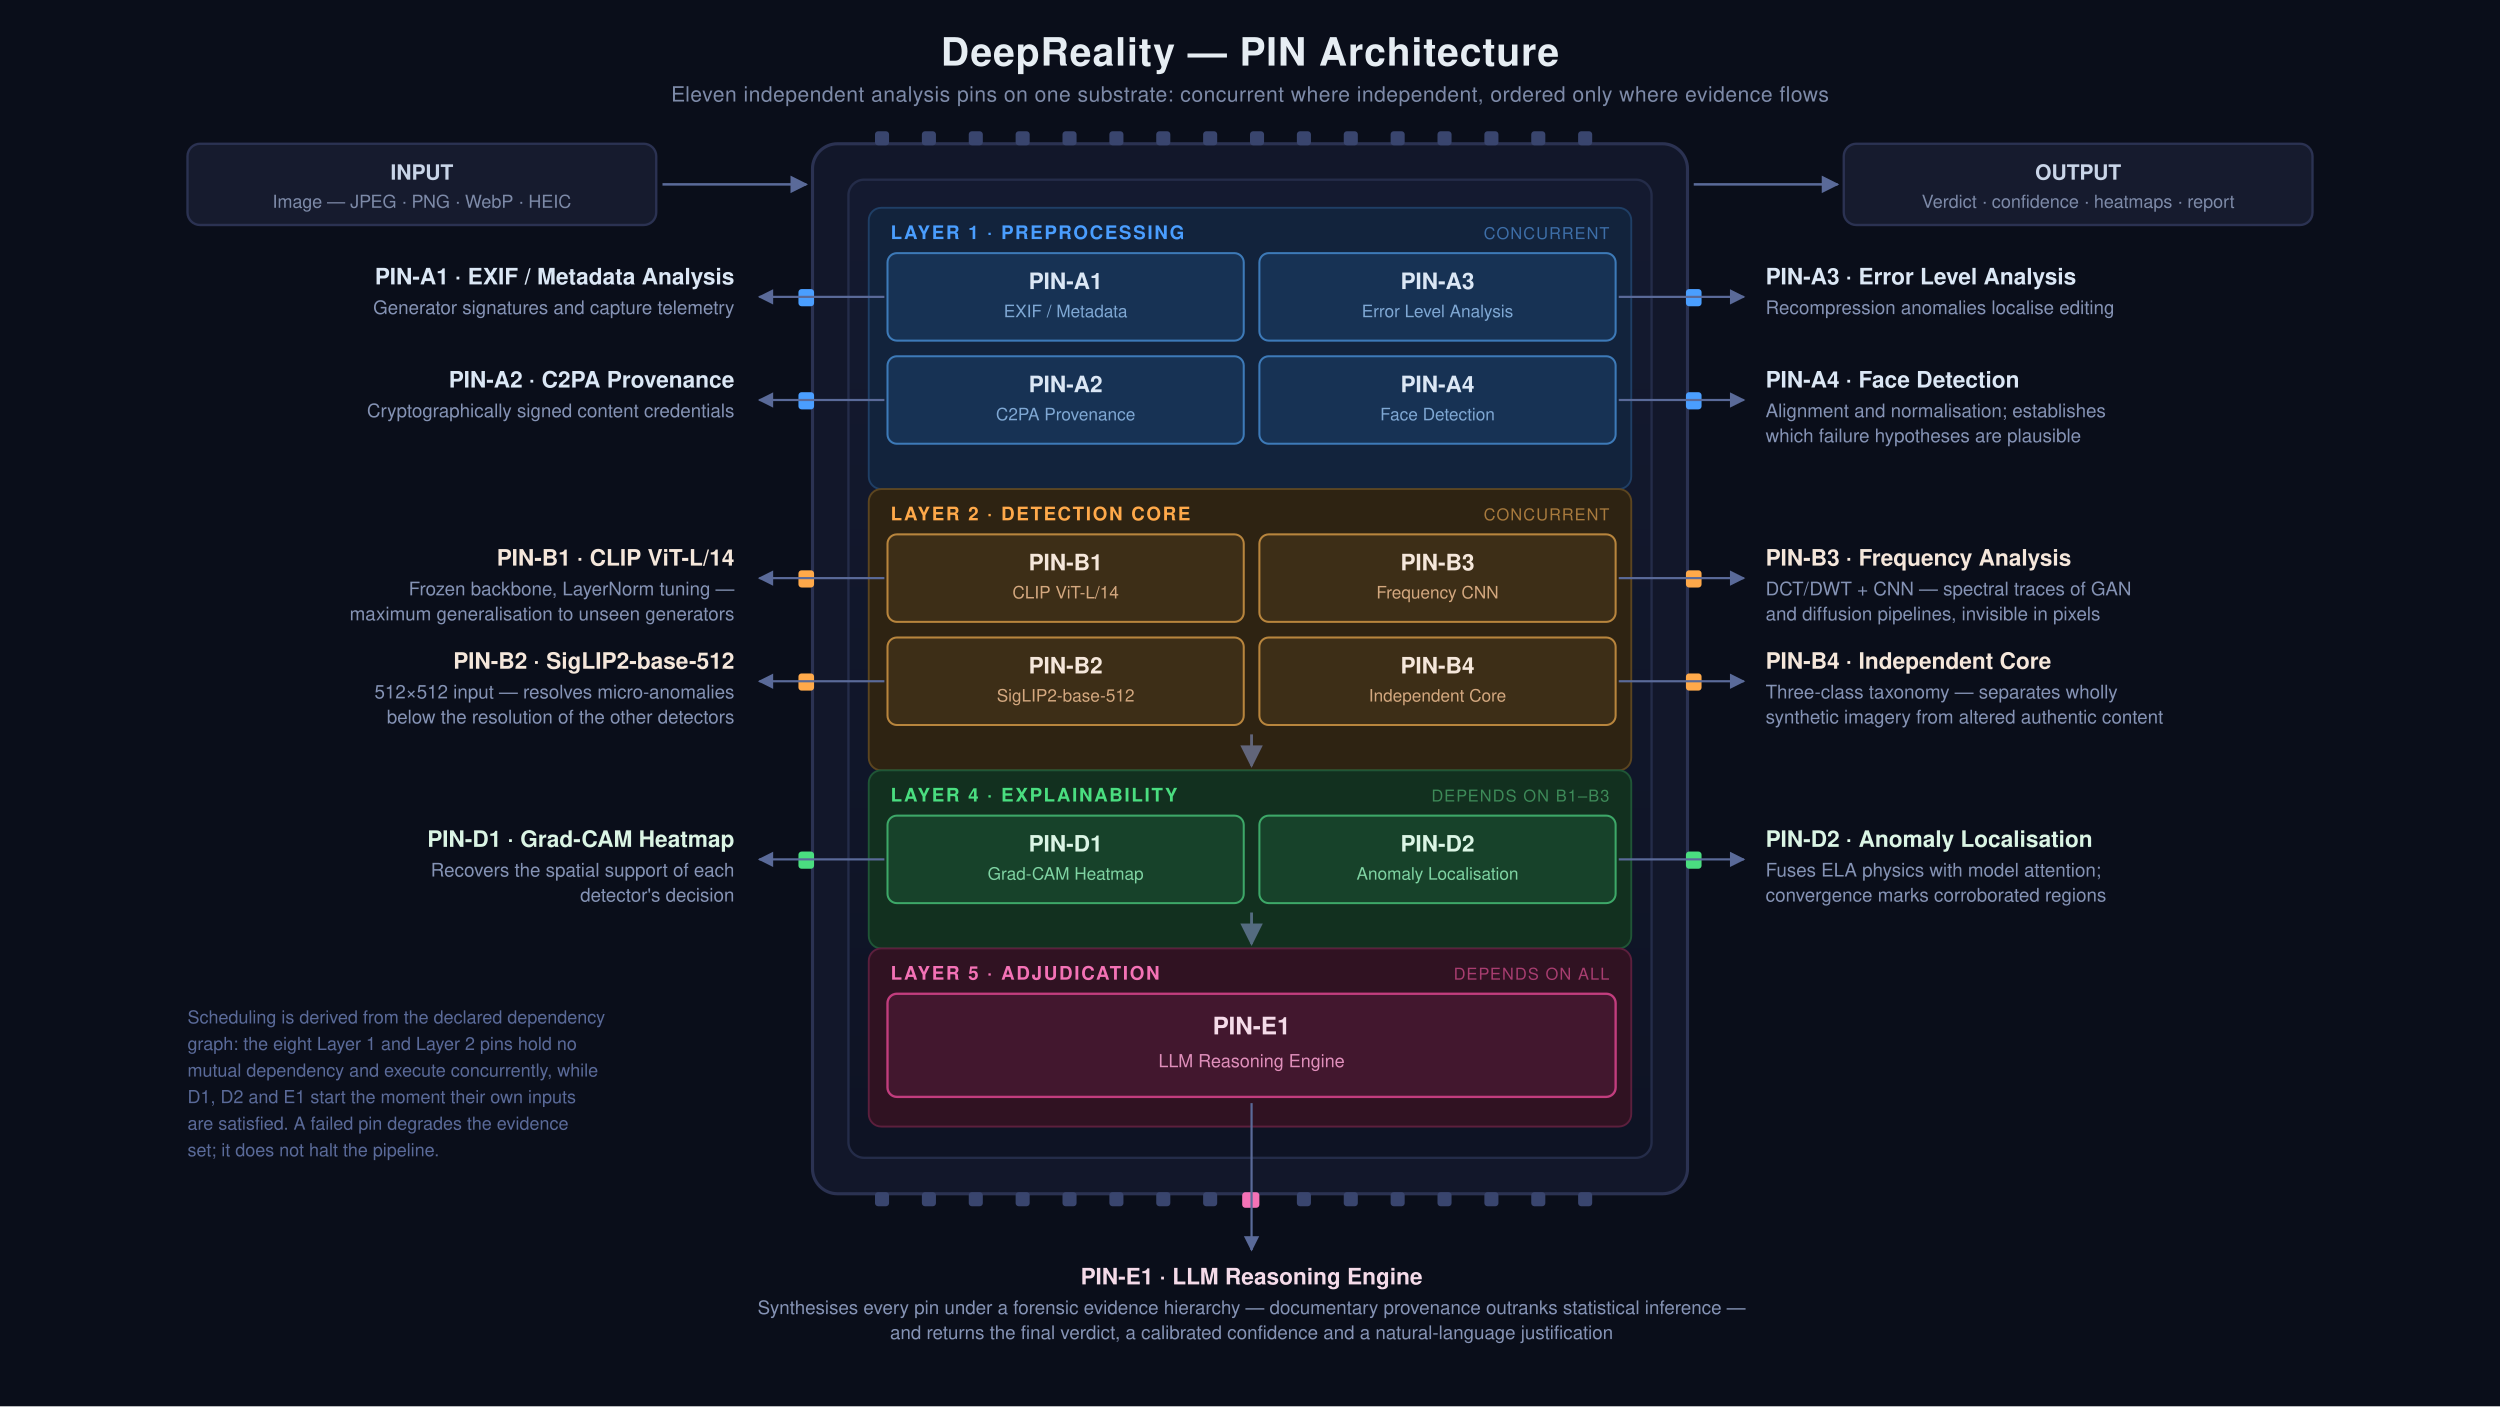
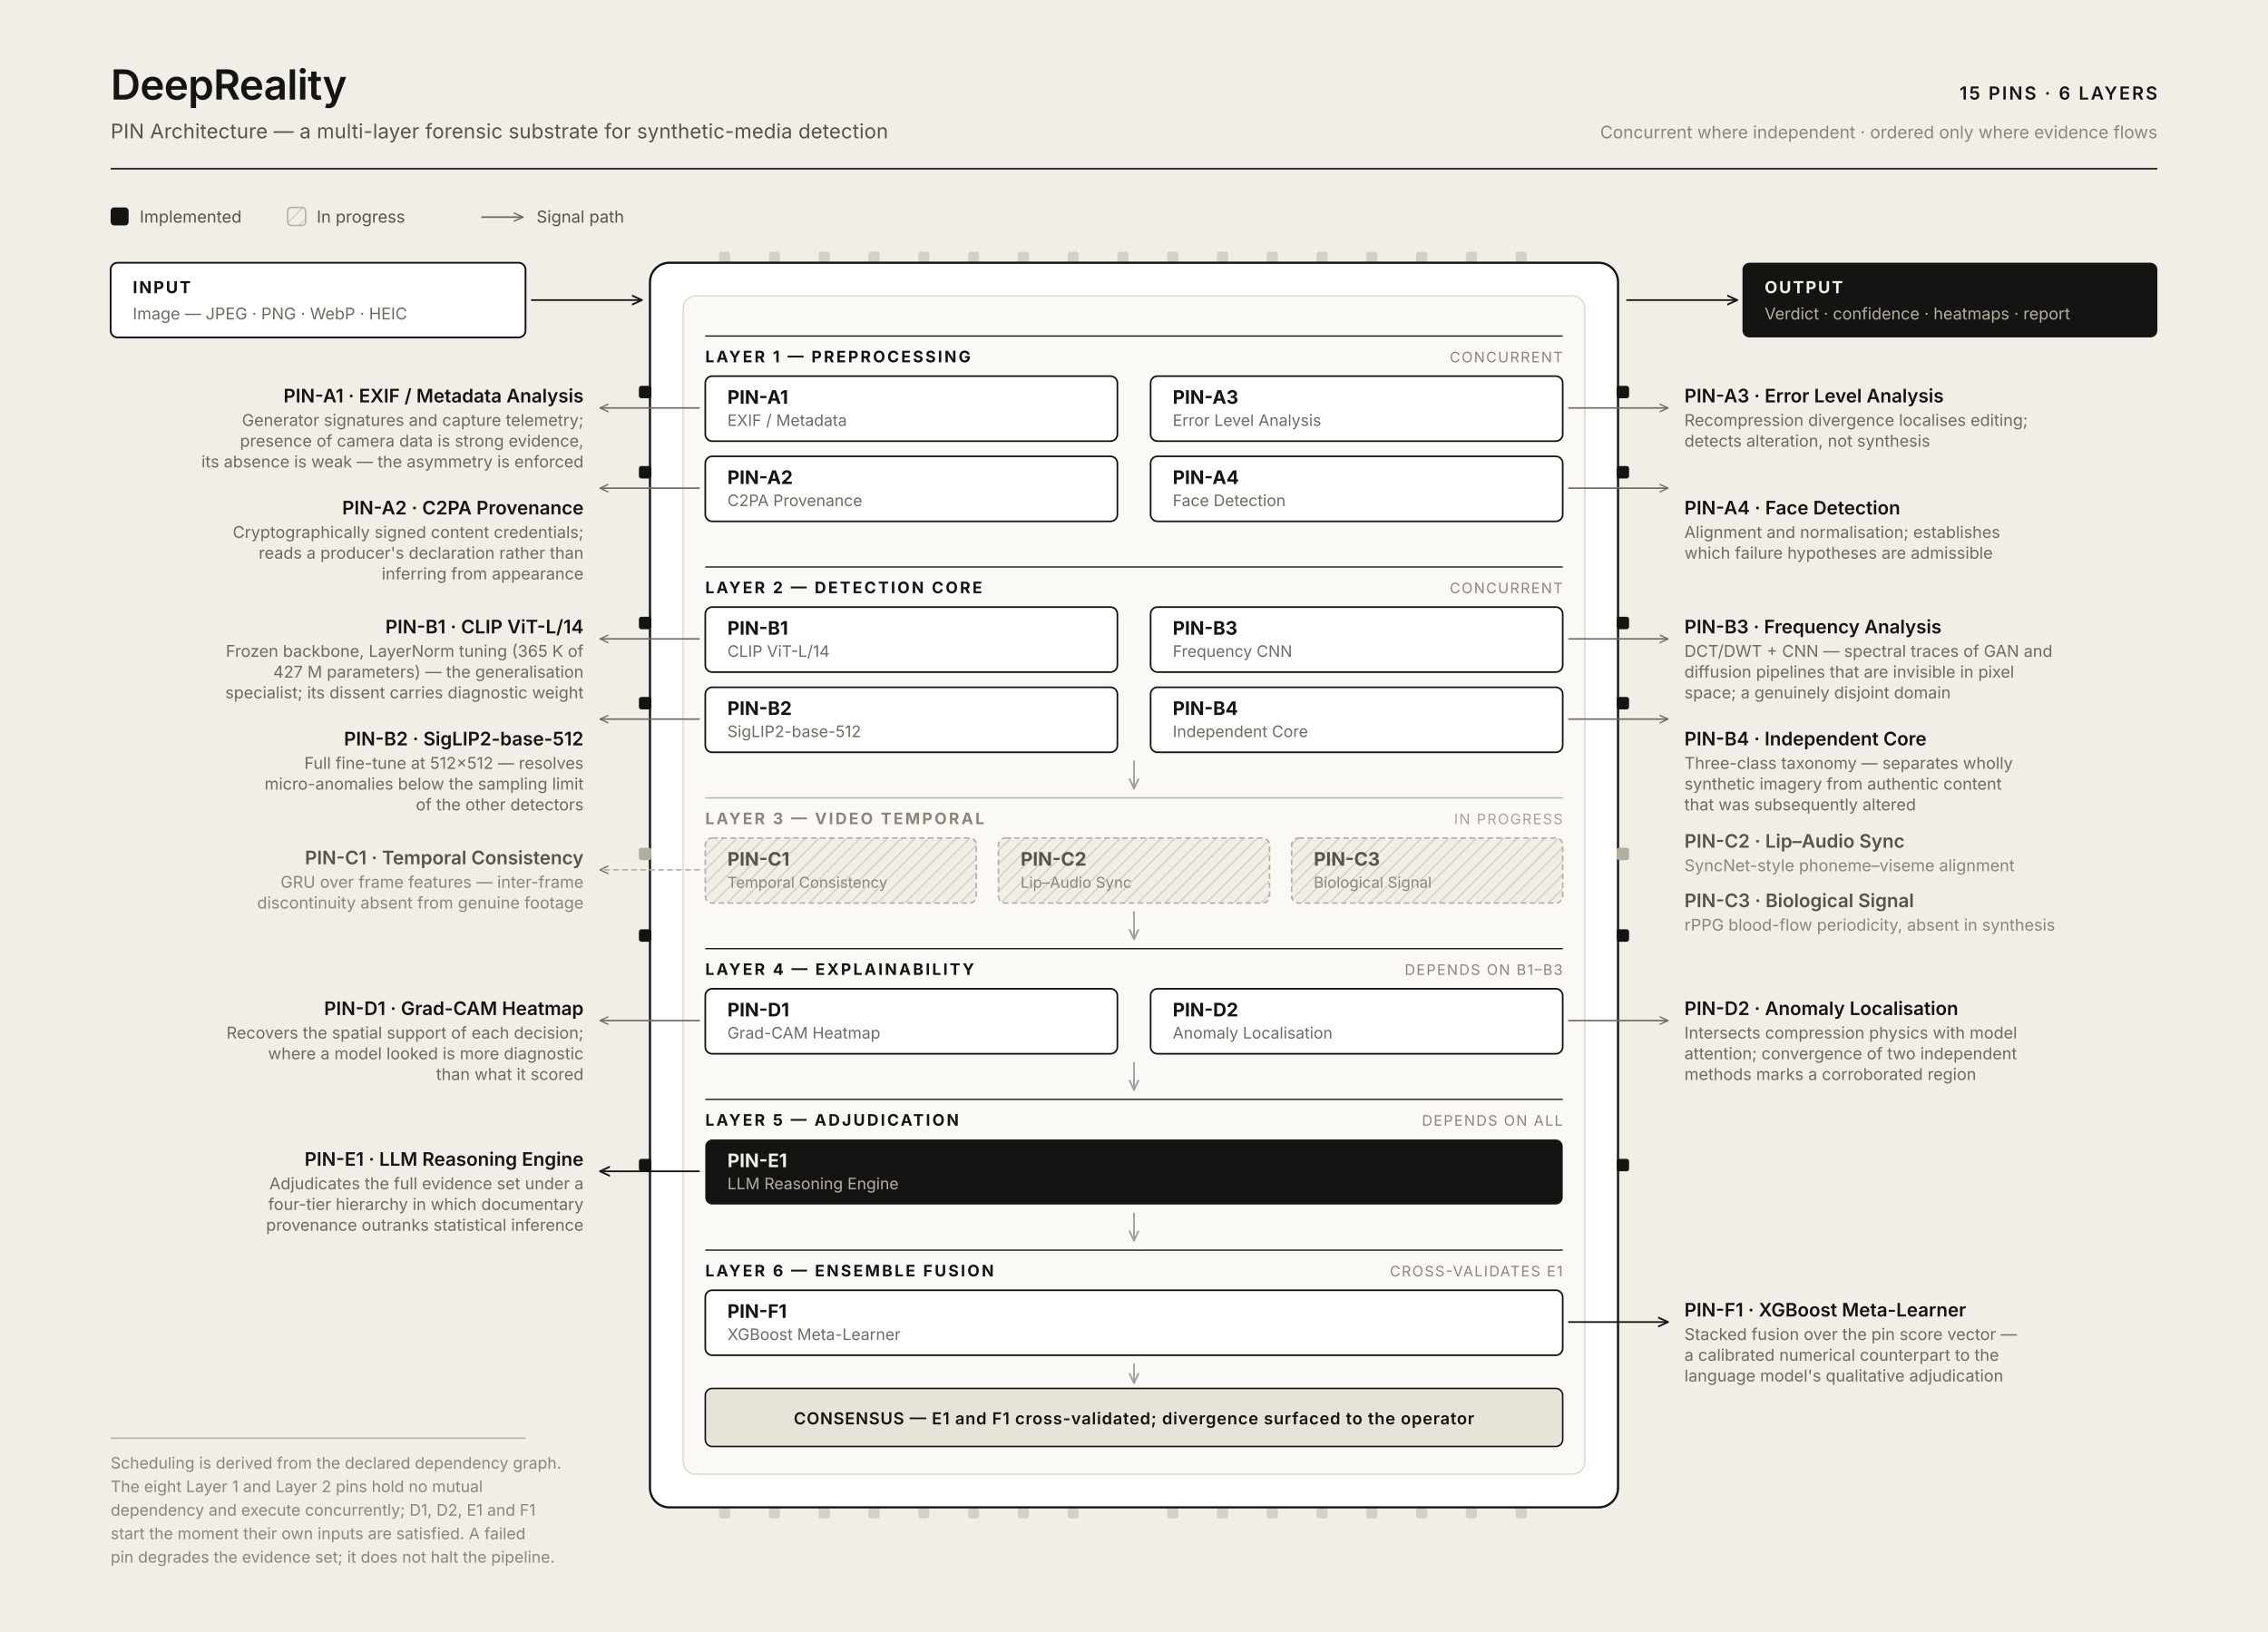
- <svg xmlns="http://www.w3.org/2000/svg" viewBox="0 0 1600 900" font-family="Helvetica Neue, Helvetica, Arial, sans-serif">
+ <svg xmlns="http://www.w3.org/2000/svg" viewBox="0 0 1640 1180" font-family="Inter, -apple-system, BlinkMacSystemFont, Segoe UI, Helvetica Neue, Arial, sans-serif">
  <defs>
-     <marker id="ar" viewBox="0 0 10 10" refX="9" refY="5" markerWidth="7" markerHeight="7" orient="auto">
-       <path d="M0,0 L10,5 L0,10 z" fill="#5a6a99" />
+     <marker id="a" viewBox="0 0 8 8" refX="7.2" refY="4" markerWidth="6" markerHeight="6" orient="auto">
+       <path d="M0,0.6 L7.4,4 L0,7.4" fill="none" stroke="#6E6B63" stroke-width="1.1" stroke-linecap="round" stroke-linejoin="round" />
    </marker>
-     <marker id="arFlow" viewBox="0 0 10 10" refX="9" refY="5" markerWidth="8" markerHeight="8" orient="auto">
-       <path d="M0,0 L10,5 L0,10 z" fill="#8b9bd0" />
+     <marker id="aDark" viewBox="0 0 8 8" refX="7.2" refY="4" markerWidth="6.5" markerHeight="6.5" orient="auto">
+       <path d="M0,0.6 L7.4,4 L0,7.4" fill="none" stroke="#141413" stroke-width="1.3" stroke-linecap="round" stroke-linejoin="round" />
    </marker>
-     <linearGradient id="die" x1="0" y1="0" x2="0" y2="1">
-       <stop offset="0%" stop-color="#141a30" />
-       <stop offset="100%" stop-color="#0e1324" />
-     </linearGradient>
+     <pattern id="hatch" width="7" height="7" patternUnits="userSpaceOnUse" patternTransform="rotate(45)">
+       <rect width="7" height="7" fill="#F0EEE6" />
+       <line x1="0" y1="0" x2="0" y2="7" stroke="#CFCBBE" stroke-width="1.6" />
+     </pattern>
  </defs>
-   <rect width="1600" height="900" fill="#0a0e1a" />
-   <text x="800" y="42" text-anchor="middle" fill="#e6edf3" font-size="25" font-weight="600" letter-spacing="0.6">DeepReality — PIN Architecture</text>
-   <text x="800" y="65" text-anchor="middle" fill="#7d8aa8" font-size="13.5" letter-spacing="0.3">Eleven independent analysis pins on one substrate: concurrent where independent, ordered only where evidence flows</text>
-   <rect x="520" y="92" width="560" height="672" rx="16" fill="#12172a" stroke="#2b3252" stroke-width="2" />
-   <rect x="543" y="115" width="514" height="626" rx="10" fill="url(#die)" stroke="#242c49" stroke-width="1.5" />
-   <g fill="#39456e">
-     <rect x="560" y="84" width="9" height="9" rx="2" />
-     <rect x="590" y="84" width="9" height="9" rx="2" />
-     <rect x="620" y="84" width="9" height="9" rx="2" />
-     <rect x="650" y="84" width="9" height="9" rx="2" />
-     <rect x="680" y="84" width="9" height="9" rx="2" />
-     <rect x="710" y="84" width="9" height="9" rx="2" />
-     <rect x="740" y="84" width="9" height="9" rx="2" />
-     <rect x="770" y="84" width="9" height="9" rx="2" />
-     <rect x="800" y="84" width="9" height="9" rx="2" />
-     <rect x="830" y="84" width="9" height="9" rx="2" />
-     <rect x="860" y="84" width="9" height="9" rx="2" />
-     <rect x="890" y="84" width="9" height="9" rx="2" />
-     <rect x="920" y="84" width="9" height="9" rx="2" />
-     <rect x="950" y="84" width="9" height="9" rx="2" />
-     <rect x="980" y="84" width="9" height="9" rx="2" />
-     <rect x="1010" y="84" width="9" height="9" rx="2" />
-     <rect x="560" y="763" width="9" height="9" rx="2" />
-     <rect x="590" y="763" width="9" height="9" rx="2" />
-     <rect x="620" y="763" width="9" height="9" rx="2" />
-     <rect x="650" y="763" width="9" height="9" rx="2" />
-     <rect x="680" y="763" width="9" height="9" rx="2" />
-     <rect x="710" y="763" width="9" height="9" rx="2" />
-     <rect x="740" y="763" width="9" height="9" rx="2" />
-     <rect x="770" y="763" width="9" height="9" rx="2" />
-     <rect x="830" y="763" width="9" height="9" rx="2" />
-     <rect x="860" y="763" width="9" height="9" rx="2" />
-     <rect x="890" y="763" width="9" height="9" rx="2" />
-     <rect x="920" y="763" width="9" height="9" rx="2" />
-     <rect x="950" y="763" width="9" height="9" rx="2" />
-     <rect x="980" y="763" width="9" height="9" rx="2" />
-     <rect x="1010" y="763" width="9" height="9" rx="2" />
-   </g>
-   <g fill="#4a9eff">
-     <rect x="511" y="185" width="10" height="11" rx="2" />
-     <rect x="511" y="251" width="10" height="11" rx="2" />
-     <rect x="1079" y="185" width="10" height="11" rx="2" />
-     <rect x="1079" y="251" width="10" height="11" rx="2" />
-   </g>
-   <g fill="#ffa94a">
-     <rect x="511" y="365" width="10" height="11" rx="2" />
-     <rect x="511" y="431" width="10" height="11" rx="2" />
-     <rect x="1079" y="365" width="10" height="11" rx="2" />
-     <rect x="1079" y="431" width="10" height="11" rx="2" />
-   </g>
-   <g fill="#4ade80">
-     <rect x="511" y="545" width="10" height="11" rx="2" />
-     <rect x="1079" y="545" width="10" height="11" rx="2" />
-   </g>
-   <rect x="795" y="763" width="11" height="10" rx="2" fill="#f472b6" />
-   <rect x="556" y="133" width="488" height="180" rx="8" fill="#12233c" stroke="#1f3f66" stroke-width="1.2" />
-   <text x="570" y="153" fill="#4a9eff" font-size="12" font-weight="700" letter-spacing="1.1">LAYER 1 · PREPROCESSING</text>
-   <text x="1030" y="153" text-anchor="end" fill="#3d6ea8" font-size="10.5" letter-spacing="0.7">CONCURRENT</text>
-   <rect x="568" y="162" width="228" height="56" rx="6" fill="#173254" stroke="#3d7ab8" stroke-width="1.3" />
-   <text x="682" y="185" text-anchor="middle" fill="#dbe7f5" font-size="14.5" font-weight="700">PIN-A1</text>
-   <text x="682" y="203" text-anchor="middle" fill="#7fa8d4" font-size="11">EXIF / Metadata</text>
-   <rect x="806" y="162" width="228" height="56" rx="6" fill="#173254" stroke="#3d7ab8" stroke-width="1.3" />
-   <text x="920" y="185" text-anchor="middle" fill="#dbe7f5" font-size="14.5" font-weight="700">PIN-A3</text>
-   <text x="920" y="203" text-anchor="middle" fill="#7fa8d4" font-size="11">Error Level Analysis</text>
-   <rect x="568" y="228" width="228" height="56" rx="6" fill="#173254" stroke="#3d7ab8" stroke-width="1.3" />
-   <text x="682" y="251" text-anchor="middle" fill="#dbe7f5" font-size="14.5" font-weight="700">PIN-A2</text>
-   <text x="682" y="269" text-anchor="middle" fill="#7fa8d4" font-size="11">C2PA Provenance</text>
-   <rect x="806" y="228" width="228" height="56" rx="6" fill="#173254" stroke="#3d7ab8" stroke-width="1.3" />
-   <text x="920" y="251" text-anchor="middle" fill="#dbe7f5" font-size="14.5" font-weight="700">PIN-A4</text>
-   <text x="920" y="269" text-anchor="middle" fill="#7fa8d4" font-size="11">Face Detection</text>
-   <rect x="556" y="313" width="488" height="180" rx="8" fill="#2e2312" stroke="#5c451f" stroke-width="1.2" />
-   <text x="570" y="333" fill="#ffa94a" font-size="12" font-weight="700" letter-spacing="1.1">LAYER 2 · DETECTION CORE</text>
-   <text x="1030" y="333" text-anchor="end" fill="#a87a3d" font-size="10.5" letter-spacing="0.7">CONCURRENT</text>
-   <rect x="568" y="342" width="228" height="56" rx="6" fill="#3d2e17" stroke="#b8853d" stroke-width="1.3" />
-   <text x="682" y="365" text-anchor="middle" fill="#f5e7db" font-size="14.5" font-weight="700">PIN-B1</text>
-   <text x="682" y="383" text-anchor="middle" fill="#d4a87f" font-size="11">CLIP ViT-L/14</text>
-   <rect x="806" y="342" width="228" height="56" rx="6" fill="#3d2e17" stroke="#b8853d" stroke-width="1.3" />
-   <text x="920" y="365" text-anchor="middle" fill="#f5e7db" font-size="14.5" font-weight="700">PIN-B3</text>
-   <text x="920" y="383" text-anchor="middle" fill="#d4a87f" font-size="11">Frequency CNN</text>
-   <rect x="568" y="408" width="228" height="56" rx="6" fill="#3d2e17" stroke="#b8853d" stroke-width="1.3" />
-   <text x="682" y="431" text-anchor="middle" fill="#f5e7db" font-size="14.5" font-weight="700">PIN-B2</text>
-   <text x="682" y="449" text-anchor="middle" fill="#d4a87f" font-size="11">SigLIP2-base-512</text>
-   <rect x="806" y="408" width="228" height="56" rx="6" fill="#3d2e17" stroke="#b8853d" stroke-width="1.3" />
-   <text x="920" y="431" text-anchor="middle" fill="#f5e7db" font-size="14.5" font-weight="700">PIN-B4</text>
-   <text x="920" y="449" text-anchor="middle" fill="#d4a87f" font-size="11">Independent Core</text>
-   <rect x="556" y="493" width="488" height="114" rx="8" fill="#12301f" stroke="#1f5636" stroke-width="1.2" />
-   <text x="570" y="513" fill="#4ade80" font-size="12" font-weight="700" letter-spacing="1.1">LAYER 4 · EXPLAINABILITY</text>
-   <text x="1030" y="513" text-anchor="end" fill="#3d8a58" font-size="10.5" letter-spacing="0.7">DEPENDS ON B1–B3</text>
-   <rect x="568" y="522" width="228" height="56" rx="6" fill="#17422a" stroke="#3da868" stroke-width="1.3" />
-   <text x="682" y="545" text-anchor="middle" fill="#dbf5e5" font-size="14.5" font-weight="700">PIN-D1</text>
-   <text x="682" y="563" text-anchor="middle" fill="#7fd4a3" font-size="11">Grad-CAM Heatmap</text>
-   <rect x="806" y="522" width="228" height="56" rx="6" fill="#17422a" stroke="#3da868" stroke-width="1.3" />
-   <text x="920" y="545" text-anchor="middle" fill="#dbf5e5" font-size="14.5" font-weight="700">PIN-D2</text>
-   <text x="920" y="563" text-anchor="middle" fill="#7fd4a3" font-size="11">Anomaly Localisation</text>
-   <rect x="556" y="607" width="488" height="114" rx="8" fill="#301222" stroke="#5c1f3d" stroke-width="1.2" />
-   <text x="570" y="627" fill="#f472b6" font-size="12" font-weight="700" letter-spacing="1.1">LAYER 5 · ADJUDICATION</text>
-   <text x="1030" y="627" text-anchor="end" fill="#a83d70" font-size="10.5" letter-spacing="0.7">DEPENDS ON ALL</text>
-   <rect x="568" y="636" width="466" height="66" rx="6" fill="#42172e" stroke="#c23d7e" stroke-width="1.5" />
-   <text x="801" y="662" text-anchor="middle" fill="#f5dbe9" font-size="15.5" font-weight="700">PIN-E1</text>
-   <text x="801" y="683" text-anchor="middle" fill="#e08fbb" font-size="11.5">LLM Reasoning Engine</text>
-   <path d="M 801 470 L 801 490" stroke="#8b9bd0" stroke-width="1.8" fill="none" marker-end="url(#arFlow)" opacity="0.55" />
-   <path d="M 801 584 L 801 604" stroke="#8b9bd0" stroke-width="1.8" fill="none" marker-end="url(#arFlow)" opacity="0.55" />
-   <g stroke="#5a6a99" stroke-width="1.4" fill="none" marker-end="url(#ar)">
-     <path d="M 566 190 L 486 190" />
-     <path d="M 566 256 L 486 256" />
-     <path d="M 566 370 L 486 370" />
-     <path d="M 566 436 L 486 436" />
-     <path d="M 566 550 L 486 550" />
-     <path d="M 1036 190 L 1116 190" />
-     <path d="M 1036 256 L 1116 256" />
-     <path d="M 1036 370 L 1116 370" />
-     <path d="M 1036 436 L 1116 436" />
-     <path d="M 1036 550 L 1116 550" />
-     <path d="M 801 706 L 801 800" />
+   <rect width="1640" height="1180" fill="#F0EEE6" />
+   <text x="80" y="72" fill="#141413" font-size="30" font-weight="600" letter-spacing="-0.4">DeepReality</text>
+   <text x="80" y="100" fill="#57544C" font-size="14.5" letter-spacing="0.1">PIN Architecture — a multi-layer forensic substrate for synthetic-media detection</text>
+   <line x1="80" y1="122" x2="1560" y2="122" stroke="#141413" stroke-width="1.1" />
+   <text x="1560" y="72" text-anchor="end" fill="#141413" font-size="13" font-weight="600" letter-spacing="1.4">15 PINS · 6 LAYERS</text>
+   <text x="1560" y="100" text-anchor="end" fill="#8A867C" font-size="12.5">Concurrent where independent · ordered only where evidence flows</text>
+   <g transform="translate(80,150)">
+     <rect x="0" y="0" width="13" height="13" rx="2.5" fill="#141413" />
+     <text x="21" y="11" fill="#57544C" font-size="12">Implemented</text>
+     <rect x="128" y="0" width="13" height="13" rx="2.5" fill="url(#hatch)" stroke="#B3AEA0" stroke-width="1" />
+     <text x="149" y="11" fill="#57544C" font-size="12">In progress</text>
+     <line x1="268" y1="7" x2="298" y2="7" stroke="#6E6B63" stroke-width="1.2" marker-end="url(#a)" />
+     <text x="308" y="11" fill="#57544C" font-size="12">Signal path</text>
+   </g>
+   <rect x="470" y="190" width="700" height="900" rx="14" fill="#FFFFFF" stroke="#141413" stroke-width="1.6" />
+   <rect x="494" y="214" width="652" height="852" rx="9" fill="#FAF9F5" stroke="#DDD9CC" stroke-width="1" />
+   <g fill="#141413" opacity="0.14">
+     <rect x="520" y="182" width="8" height="8" rx="1.8" />
+     <rect x="556" y="182" width="8" height="8" rx="1.8" />
+     <rect x="592" y="182" width="8" height="8" rx="1.8" />
+     <rect x="628" y="182" width="8" height="8" rx="1.8" />
+     <rect x="664" y="182" width="8" height="8" rx="1.8" />
+     <rect x="700" y="182" width="8" height="8" rx="1.8" />
+     <rect x="736" y="182" width="8" height="8" rx="1.8" />
+     <rect x="772" y="182" width="8" height="8" rx="1.8" />
+     <rect x="808" y="182" width="8" height="8" rx="1.8" />
+     <rect x="844" y="182" width="8" height="8" rx="1.8" />
+     <rect x="880" y="182" width="8" height="8" rx="1.8" />
+     <rect x="916" y="182" width="8" height="8" rx="1.8" />
+     <rect x="952" y="182" width="8" height="8" rx="1.8" />
+     <rect x="988" y="182" width="8" height="8" rx="1.8" />
+     <rect x="1024" y="182" width="8" height="8" rx="1.8" />
+     <rect x="1060" y="182" width="8" height="8" rx="1.8" />
+     <rect x="1096" y="182" width="8" height="8" rx="1.8" />
+     <rect x="520" y="1090" width="8" height="8" rx="1.8" />
+     <rect x="556" y="1090" width="8" height="8" rx="1.8" />
+     <rect x="592" y="1090" width="8" height="8" rx="1.8" />
+     <rect x="628" y="1090" width="8" height="8" rx="1.8" />
+     <rect x="664" y="1090" width="8" height="8" rx="1.8" />
+     <rect x="700" y="1090" width="8" height="8" rx="1.8" />
+     <rect x="736" y="1090" width="8" height="8" rx="1.8" />
+     <rect x="772" y="1090" width="8" height="8" rx="1.8" />
+     <rect x="844" y="1090" width="8" height="8" rx="1.8" />
+     <rect x="880" y="1090" width="8" height="8" rx="1.8" />
+     <rect x="916" y="1090" width="8" height="8" rx="1.8" />
+     <rect x="952" y="1090" width="8" height="8" rx="1.8" />
+     <rect x="988" y="1090" width="8" height="8" rx="1.8" />
+     <rect x="1024" y="1090" width="8" height="8" rx="1.8" />
+     <rect x="1060" y="1090" width="8" height="8" rx="1.8" />
+     <rect x="1096" y="1090" width="8" height="8" rx="1.8" />
+   </g>
+   <g fill="#141413">
+     <rect x="462" y="279" width="9" height="9" rx="1.8" />
+     <rect x="1169" y="279" width="9" height="9" rx="1.8" />
+     <rect x="462" y="337" width="9" height="9" rx="1.8" />
+     <rect x="1169" y="337" width="9" height="9" rx="1.8" />
+     <rect x="462" y="446" width="9" height="9" rx="1.8" />
+     <rect x="1169" y="446" width="9" height="9" rx="1.8" />
+     <rect x="462" y="504" width="9" height="9" rx="1.8" />
+     <rect x="1169" y="504" width="9" height="9" rx="1.8" />
+     <rect x="462" y="672" width="9" height="9" rx="1.8" />
+     <rect x="1169" y="672" width="9" height="9" rx="1.8" />
+     <rect x="462" y="838" width="9" height="9" rx="1.8" />
+     <rect x="1169" y="838" width="9" height="9" rx="1.8" />
+   </g>
+   <g fill="#B3AEA0">
+     <rect x="462" y="613" width="9" height="9" rx="1.8" />
+     <rect x="1169" y="613" width="9" height="9" rx="1.8" />
+   </g>
+   <line x1="510" y1="243" x2="1130" y2="243" stroke="#141413" stroke-width="0.9" />
+   <text x="510" y="262" fill="#141413" font-size="11.5" font-weight="700" letter-spacing="1.5">LAYER 1 — PREPROCESSING</text>
+   <text x="1130" y="262" text-anchor="end" fill="#8A867C" font-size="10.5" letter-spacing="0.9">CONCURRENT</text>
+   <rect x="510" y="272" width="298" height="47" rx="5" fill="#FFFFFF" stroke="#141413" stroke-width="1.2" />
+   <text x="526" y="292" fill="#141413" font-size="13.5" font-weight="700">PIN-A1</text>
+   <text x="526" y="308" fill="#6E6B63" font-size="11.5">EXIF / Metadata</text>
+   <rect x="832" y="272" width="298" height="47" rx="5" fill="#FFFFFF" stroke="#141413" stroke-width="1.2" />
+   <text x="848" y="292" fill="#141413" font-size="13.5" font-weight="700">PIN-A3</text>
+   <text x="848" y="308" fill="#6E6B63" font-size="11.5">Error Level Analysis</text>
+   <rect x="510" y="330" width="298" height="47" rx="5" fill="#FFFFFF" stroke="#141413" stroke-width="1.2" />
+   <text x="526" y="350" fill="#141413" font-size="13.5" font-weight="700">PIN-A2</text>
+   <text x="526" y="366" fill="#6E6B63" font-size="11.5">C2PA Provenance</text>
+   <rect x="832" y="330" width="298" height="47" rx="5" fill="#FFFFFF" stroke="#141413" stroke-width="1.2" />
+   <text x="848" y="350" fill="#141413" font-size="13.5" font-weight="700">PIN-A4</text>
+   <text x="848" y="366" fill="#6E6B63" font-size="11.5">Face Detection</text>
+   <line x1="510" y1="410" x2="1130" y2="410" stroke="#141413" stroke-width="0.9" />
+   <text x="510" y="429" fill="#141413" font-size="11.5" font-weight="700" letter-spacing="1.5">LAYER 2 — DETECTION CORE</text>
+   <text x="1130" y="429" text-anchor="end" fill="#8A867C" font-size="10.5" letter-spacing="0.9">CONCURRENT</text>
+   <rect x="510" y="439" width="298" height="47" rx="5" fill="#FFFFFF" stroke="#141413" stroke-width="1.2" />
+   <text x="526" y="459" fill="#141413" font-size="13.5" font-weight="700">PIN-B1</text>
+   <text x="526" y="475" fill="#6E6B63" font-size="11.5">CLIP ViT-L/14</text>
+   <rect x="832" y="439" width="298" height="47" rx="5" fill="#FFFFFF" stroke="#141413" stroke-width="1.2" />
+   <text x="848" y="459" fill="#141413" font-size="13.5" font-weight="700">PIN-B3</text>
+   <text x="848" y="475" fill="#6E6B63" font-size="11.5">Frequency CNN</text>
+   <rect x="510" y="497" width="298" height="47" rx="5" fill="#FFFFFF" stroke="#141413" stroke-width="1.2" />
+   <text x="526" y="517" fill="#141413" font-size="13.5" font-weight="700">PIN-B2</text>
+   <text x="526" y="533" fill="#6E6B63" font-size="11.5">SigLIP2-base-512</text>
+   <rect x="832" y="497" width="298" height="47" rx="5" fill="#FFFFFF" stroke="#141413" stroke-width="1.2" />
+   <text x="848" y="517" fill="#141413" font-size="13.5" font-weight="700">PIN-B4</text>
+   <text x="848" y="533" fill="#6E6B63" font-size="11.5">Independent Core</text>
+   <line x1="510" y1="577" x2="1130" y2="577" stroke="#B3AEA0" stroke-width="0.9" />
+   <text x="510" y="596" fill="#8A867C" font-size="11.5" font-weight="700" letter-spacing="1.5">LAYER 3 — VIDEO TEMPORAL</text>
+   <text x="1130" y="596" text-anchor="end" fill="#A9A498" font-size="10.5" letter-spacing="0.9">IN PROGRESS</text>
+   <rect x="510" y="606" width="196" height="47" rx="5" fill="url(#hatch)" stroke="#B3AEA0" stroke-width="1.1" stroke-dasharray="4 2.5" />
+   <text x="526" y="626" fill="#57544C" font-size="13.5" font-weight="700">PIN-C1</text>
+   <text x="526" y="642" fill="#8A867C" font-size="11">Temporal Consistency</text>
+   <rect x="722" y="606" width="196" height="47" rx="5" fill="url(#hatch)" stroke="#B3AEA0" stroke-width="1.1" stroke-dasharray="4 2.5" />
+   <text x="738" y="626" fill="#57544C" font-size="13.5" font-weight="700">PIN-C2</text>
+   <text x="738" y="642" fill="#8A867C" font-size="11">Lip–Audio Sync</text>
+   <rect x="934" y="606" width="196" height="47" rx="5" fill="url(#hatch)" stroke="#B3AEA0" stroke-width="1.1" stroke-dasharray="4 2.5" />
+   <text x="950" y="626" fill="#57544C" font-size="13.5" font-weight="700">PIN-C3</text>
+   <text x="950" y="642" fill="#8A867C" font-size="11">Biological Signal</text>
+   <line x1="510" y1="686" x2="1130" y2="686" stroke="#141413" stroke-width="0.9" />
+   <text x="510" y="705" fill="#141413" font-size="11.5" font-weight="700" letter-spacing="1.5">LAYER 4 — EXPLAINABILITY</text>
+   <text x="1130" y="705" text-anchor="end" fill="#8A867C" font-size="10.5" letter-spacing="0.9">DEPENDS ON B1–B3</text>
+   <rect x="510" y="715" width="298" height="47" rx="5" fill="#FFFFFF" stroke="#141413" stroke-width="1.2" />
+   <text x="526" y="735" fill="#141413" font-size="13.5" font-weight="700">PIN-D1</text>
+   <text x="526" y="751" fill="#6E6B63" font-size="11.5">Grad-CAM Heatmap</text>
+   <rect x="832" y="715" width="298" height="47" rx="5" fill="#FFFFFF" stroke="#141413" stroke-width="1.2" />
+   <text x="848" y="735" fill="#141413" font-size="13.5" font-weight="700">PIN-D2</text>
+   <text x="848" y="751" fill="#6E6B63" font-size="11.5">Anomaly Localisation</text>
+   <line x1="510" y1="795" x2="1130" y2="795" stroke="#141413" stroke-width="0.9" />
+   <text x="510" y="814" fill="#141413" font-size="11.5" font-weight="700" letter-spacing="1.5">LAYER 5 — ADJUDICATION</text>
+   <text x="1130" y="814" text-anchor="end" fill="#8A867C" font-size="10.5" letter-spacing="0.9">DEPENDS ON ALL</text>
+   <rect x="510" y="824" width="620" height="47" rx="5" fill="#141413" />
+   <text x="526" y="844" fill="#F0EEE6" font-size="13.5" font-weight="700">PIN-E1</text>
+   <text x="526" y="860" fill="#B3AEA0" font-size="11.5">LLM Reasoning Engine</text>
+   <line x1="510" y1="904" x2="1130" y2="904" stroke="#141413" stroke-width="0.9" />
+   <text x="510" y="923" fill="#141413" font-size="11.5" font-weight="700" letter-spacing="1.5">LAYER 6 — ENSEMBLE FUSION</text>
+   <text x="1130" y="923" text-anchor="end" fill="#8A867C" font-size="10.5" letter-spacing="0.9">CROSS-VALIDATES E1</text>
+   <rect x="510" y="933" width="620" height="47" rx="5" fill="#FFFFFF" stroke="#141413" stroke-width="1.2" />
+   <text x="526" y="953" fill="#141413" font-size="13.5" font-weight="700">PIN-F1</text>
+   <text x="526" y="969" fill="#6E6B63" font-size="11.5">XGBoost Meta-Learner</text>
+   <rect x="510" y="1004" width="620" height="42" rx="5" fill="#E6E3D8" stroke="#141413" stroke-width="1.1" />
+   <text x="820" y="1030" text-anchor="middle" fill="#141413" font-size="12" font-weight="600" letter-spacing="0.5">CONSENSUS — E1 and F1 cross-validated; divergence surfaced to the operator</text>
+   <g stroke="#141413" stroke-width="1.2" fill="none" opacity="0.4">
+     <path d="M 820 550 L 820 570" marker-end="url(#aDark)" />
+     <path d="M 820 659 L 820 679" marker-end="url(#aDark)" />
+     <path d="M 820 768 L 820 788" marker-end="url(#aDark)" />
+     <path d="M 820 877 L 820 897" marker-end="url(#aDark)" />
+     <path d="M 820 986 L 820 1000" marker-end="url(#aDark)" />
+   </g>
+   <g stroke="#6E6B63" stroke-width="1.1" fill="none" marker-end="url(#a)">
+     <path d="M 506 295 L 434 295" />
+     <path d="M 506 353 L 434 353" />
+     <path d="M 506 462 L 434 462" />
+     <path d="M 506 520 L 434 520" />
+     <path d="M 506 738 L 434 738" />
+     <path d="M 1134 295 L 1206 295" />
+     <path d="M 1134 353 L 1206 353" />
+     <path d="M 1134 462 L 1206 462" />
+     <path d="M 1134 520 L 1206 520" />
+     <path d="M 1134 738 L 1206 738" />
+   </g>
+   <g stroke="#B3AEA0" stroke-width="1.1" fill="none" marker-end="url(#a)" stroke-dasharray="4 2.5">
+     <path d="M 506 629 L 434 629" />
+   </g>
+   <g stroke="#141413" stroke-width="1.2" fill="none" marker-end="url(#aDark)">
+     <path d="M 506 847 L 434 847" />
+     <path d="M 1134 956 L 1206 956" />
  </g>
  <g text-anchor="end">
-     <text x="470" y="182" fill="#dbe7f5" font-size="14.5" font-weight="600">PIN-A1 · EXIF / Metadata Analysis</text>
-     <text x="470" y="201" fill="#8593b5" font-size="12">Generator signatures and capture telemetry</text>
-     <text x="470" y="248" fill="#dbe7f5" font-size="14.5" font-weight="600">PIN-A2 · C2PA Provenance</text>
-     <text x="470" y="267" fill="#8593b5" font-size="12">Cryptographically signed content credentials</text>
-     <text x="470" y="362" fill="#f5e7db" font-size="14.5" font-weight="600">PIN-B1 · CLIP ViT-L/14</text>
-     <text x="470" y="381" fill="#8593b5" font-size="12">Frozen backbone, LayerNorm tuning —</text>
-     <text x="470" y="397" fill="#8593b5" font-size="12">maximum generalisation to unseen generators</text>
-     <text x="470" y="428" fill="#f5e7db" font-size="14.5" font-weight="600">PIN-B2 · SigLIP2-base-512</text>
-     <text x="470" y="447" fill="#8593b5" font-size="12">512×512 input — resolves micro-anomalies</text>
-     <text x="470" y="463" fill="#8593b5" font-size="12">below the resolution of the other detectors</text>
-     <text x="470" y="542" fill="#dbf5e5" font-size="14.5" font-weight="600">PIN-D1 · Grad-CAM Heatmap</text>
-     <text x="470" y="561" fill="#8593b5" font-size="12">Recovers the spatial support of each</text>
-     <text x="470" y="577" fill="#8593b5" font-size="12">detector's decision</text>
+     <text x="422" y="291" fill="#141413" font-size="13.5" font-weight="600">PIN-A1 · EXIF / Metadata Analysis</text>
+     <text x="422" y="308" fill="#6E6B63" font-size="11.8">Generator signatures and capture telemetry;</text>
+     <text x="422" y="323" fill="#6E6B63" font-size="11.8">presence of camera data is strong evidence,</text>
+     <text x="422" y="338" fill="#6E6B63" font-size="11.8">its absence is weak — the asymmetry is enforced</text>
+     <text x="422" y="372" fill="#141413" font-size="13.5" font-weight="600">PIN-A2 · C2PA Provenance</text>
+     <text x="422" y="389" fill="#6E6B63" font-size="11.8">Cryptographically signed content credentials;</text>
+     <text x="422" y="404" fill="#6E6B63" font-size="11.8">reads a producer's declaration rather than</text>
+     <text x="422" y="419" fill="#6E6B63" font-size="11.8">inferring from appearance</text>
+     <text x="422" y="458" fill="#141413" font-size="13.5" font-weight="600">PIN-B1 · CLIP ViT-L/14</text>
+     <text x="422" y="475" fill="#6E6B63" font-size="11.8">Frozen backbone, LayerNorm tuning (365 K of</text>
+     <text x="422" y="490" fill="#6E6B63" font-size="11.8">427 M parameters) — the generalisation</text>
+     <text x="422" y="505" fill="#6E6B63" font-size="11.8">specialist; its dissent carries diagnostic weight</text>
+     <text x="422" y="539" fill="#141413" font-size="13.5" font-weight="600">PIN-B2 · SigLIP2-base-512</text>
+     <text x="422" y="556" fill="#6E6B63" font-size="11.8">Full fine-tune at 512×512 — resolves</text>
+     <text x="422" y="571" fill="#6E6B63" font-size="11.8">micro-anomalies below the sampling limit</text>
+     <text x="422" y="586" fill="#6E6B63" font-size="11.8">of the other detectors</text>
+     <text x="422" y="625" fill="#57544C" font-size="13.5" font-weight="600">PIN-C1 · Temporal Consistency</text>
+     <text x="422" y="642" fill="#8A867C" font-size="11.8">GRU over frame features — inter-frame</text>
+     <text x="422" y="657" fill="#8A867C" font-size="11.8">discontinuity absent from genuine footage</text>
+     <text x="422" y="734" fill="#141413" font-size="13.5" font-weight="600">PIN-D1 · Grad-CAM Heatmap</text>
+     <text x="422" y="751" fill="#6E6B63" font-size="11.8">Recovers the spatial support of each decision;</text>
+     <text x="422" y="766" fill="#6E6B63" font-size="11.8">where a model looked is more diagnostic</text>
+     <text x="422" y="781" fill="#6E6B63" font-size="11.8">than what it scored</text>
+     <text x="422" y="843" fill="#141413" font-size="13.5" font-weight="600">PIN-E1 · LLM Reasoning Engine</text>
+     <text x="422" y="860" fill="#6E6B63" font-size="11.8">Adjudicates the full evidence set under a</text>
+     <text x="422" y="875" fill="#6E6B63" font-size="11.8">four-tier hierarchy in which documentary</text>
+     <text x="422" y="890" fill="#6E6B63" font-size="11.8">provenance outranks statistical inference</text>
  </g>
  <g text-anchor="start">
-     <text x="1130" y="182" fill="#dbe7f5" font-size="14.5" font-weight="600">PIN-A3 · Error Level Analysis</text>
-     <text x="1130" y="201" fill="#8593b5" font-size="12">Recompression anomalies localise editing</text>
-     <text x="1130" y="248" fill="#dbe7f5" font-size="14.5" font-weight="600">PIN-A4 · Face Detection</text>
-     <text x="1130" y="267" fill="#8593b5" font-size="12">Alignment and normalisation; establishes</text>
-     <text x="1130" y="283" fill="#8593b5" font-size="12">which failure hypotheses are plausible</text>
-     <text x="1130" y="362" fill="#f5e7db" font-size="14.5" font-weight="600">PIN-B3 · Frequency Analysis</text>
-     <text x="1130" y="381" fill="#8593b5" font-size="12">DCT/DWT + CNN — spectral traces of GAN</text>
-     <text x="1130" y="397" fill="#8593b5" font-size="12">and diffusion pipelines, invisible in pixels</text>
-     <text x="1130" y="428" fill="#f5e7db" font-size="14.5" font-weight="600">PIN-B4 · Independent Core</text>
-     <text x="1130" y="447" fill="#8593b5" font-size="12">Three-class taxonomy — separates wholly</text>
-     <text x="1130" y="463" fill="#8593b5" font-size="12">synthetic imagery from altered authentic content</text>
-     <text x="1130" y="542" fill="#dbf5e5" font-size="14.5" font-weight="600">PIN-D2 · Anomaly Localisation</text>
-     <text x="1130" y="561" fill="#8593b5" font-size="12">Fuses ELA physics with model attention;</text>
-     <text x="1130" y="577" fill="#8593b5" font-size="12">convergence marks corroborated regions</text>
-   </g>
-   <text x="801" y="822" text-anchor="middle" fill="#f5dbe9" font-size="14.5" font-weight="600">PIN-E1 · LLM Reasoning Engine</text>
-   <text x="801" y="841" text-anchor="middle" fill="#8593b5" font-size="12">Synthesises every pin under a forensic evidence hierarchy — documentary provenance outranks statistical inference —</text>
-   <text x="801" y="857" text-anchor="middle" fill="#8593b5" font-size="12">and returns the final verdict, a calibrated confidence and a natural-language justification</text>
-   <rect x="120" y="92" width="300" height="52" rx="8" fill="#161b2e" stroke="#2b3252" stroke-width="1.5" />
-   <text x="270" y="115" text-anchor="middle" fill="#c9d5e8" font-size="13.5" font-weight="600">INPUT</text>
-   <text x="270" y="133" text-anchor="middle" fill="#7d8aa8" font-size="11.5">Image — JPEG · PNG · WebP · HEIC</text>
-   <path d="M 424 118 L 516 118" stroke="#5a6a99" stroke-width="1.6" fill="none" marker-end="url(#ar)" />
-   <rect x="1180" y="92" width="300" height="52" rx="8" fill="#161b2e" stroke="#2b3252" stroke-width="1.5" />
-   <text x="1330" y="115" text-anchor="middle" fill="#c9d5e8" font-size="13.5" font-weight="600">OUTPUT</text>
-   <text x="1330" y="133" text-anchor="middle" fill="#7d8aa8" font-size="11.5">Verdict · confidence · heatmaps · report</text>
-   <path d="M 1084 118 L 1176 118" stroke="#5a6a99" stroke-width="1.6" fill="none" marker-end="url(#ar)" />
-   <text x="120" y="655" fill="#5a6a99" font-size="11.5">Scheduling is derived from the declared dependency</text>
-   <text x="120" y="672" fill="#5a6a99" font-size="11.5">graph: the eight Layer 1 and Layer 2 pins hold no</text>
-   <text x="120" y="689" fill="#5a6a99" font-size="11.5">mutual dependency and execute concurrently, while</text>
-   <text x="120" y="706" fill="#5a6a99" font-size="11.5">D1, D2 and E1 start the moment their own inputs</text>
-   <text x="120" y="723" fill="#5a6a99" font-size="11.5">are satisfied. A failed pin degrades the evidence</text>
-   <text x="120" y="740" fill="#5a6a99" font-size="11.5">set; it does not halt the pipeline.</text>
+     <text x="1218" y="291" fill="#141413" font-size="13.5" font-weight="600">PIN-A3 · Error Level Analysis</text>
+     <text x="1218" y="308" fill="#6E6B63" font-size="11.8">Recompression divergence localises editing;</text>
+     <text x="1218" y="323" fill="#6E6B63" font-size="11.8">detects alteration, not synthesis</text>
+     <text x="1218" y="372" fill="#141413" font-size="13.5" font-weight="600">PIN-A4 · Face Detection</text>
+     <text x="1218" y="389" fill="#6E6B63" font-size="11.8">Alignment and normalisation; establishes</text>
+     <text x="1218" y="404" fill="#6E6B63" font-size="11.8">which failure hypotheses are admissible</text>
+     <text x="1218" y="458" fill="#141413" font-size="13.5" font-weight="600">PIN-B3 · Frequency Analysis</text>
+     <text x="1218" y="475" fill="#6E6B63" font-size="11.8">DCT/DWT + CNN — spectral traces of GAN and</text>
+     <text x="1218" y="490" fill="#6E6B63" font-size="11.8">diffusion pipelines that are invisible in pixel</text>
+     <text x="1218" y="505" fill="#6E6B63" font-size="11.8">space; a genuinely disjoint domain</text>
+     <text x="1218" y="539" fill="#141413" font-size="13.5" font-weight="600">PIN-B4 · Independent Core</text>
+     <text x="1218" y="556" fill="#6E6B63" font-size="11.8">Three-class taxonomy — separates wholly</text>
+     <text x="1218" y="571" fill="#6E6B63" font-size="11.8">synthetic imagery from authentic content</text>
+     <text x="1218" y="586" fill="#6E6B63" font-size="11.8">that was subsequently altered</text>
+     <text x="1218" y="613" fill="#57544C" font-size="13.5" font-weight="600">PIN-C2 · Lip–Audio Sync</text>
+     <text x="1218" y="630" fill="#8A867C" font-size="11.8">SyncNet-style phoneme–viseme alignment</text>
+     <text x="1218" y="656" fill="#57544C" font-size="13.5" font-weight="600">PIN-C3 · Biological Signal</text>
+     <text x="1218" y="673" fill="#8A867C" font-size="11.8">rPPG blood-flow periodicity, absent in synthesis</text>
+     <text x="1218" y="734" fill="#141413" font-size="13.5" font-weight="600">PIN-D2 · Anomaly Localisation</text>
+     <text x="1218" y="751" fill="#6E6B63" font-size="11.8">Intersects compression physics with model</text>
+     <text x="1218" y="766" fill="#6E6B63" font-size="11.8">attention; convergence of two independent</text>
+     <text x="1218" y="781" fill="#6E6B63" font-size="11.8">methods marks a corroborated region</text>
+     <text x="1218" y="952" fill="#141413" font-size="13.5" font-weight="600">PIN-F1 · XGBoost Meta-Learner</text>
+     <text x="1218" y="969" fill="#6E6B63" font-size="11.8">Stacked fusion over the pin score vector —</text>
+     <text x="1218" y="984" fill="#6E6B63" font-size="11.8">a calibrated numerical counterpart to the</text>
+     <text x="1218" y="999" fill="#6E6B63" font-size="11.8">language model's qualitative adjudication</text>
+   </g>
+   <rect x="80" y="190" width="300" height="54" rx="5" fill="#FFFFFF" stroke="#141413" stroke-width="1.3" />
+   <text x="96" y="212" fill="#141413" font-size="12" font-weight="700" letter-spacing="1.2">INPUT</text>
+   <text x="96" y="231" fill="#6E6B63" font-size="11.8">Image — JPEG · PNG · WebP · HEIC</text>
+   <path d="M 384 217 L 464 217" stroke="#141413" stroke-width="1.2" fill="none" marker-end="url(#aDark)" />
+   <rect x="1260" y="190" width="300" height="54" rx="5" fill="#141413" />
+   <text x="1276" y="212" fill="#F0EEE6" font-size="12" font-weight="700" letter-spacing="1.2">OUTPUT</text>
+   <text x="1276" y="231" fill="#B3AEA0" font-size="11.8">Verdict · confidence · heatmaps · report</text>
+   <path d="M 1176 217 L 1256 217" stroke="#141413" stroke-width="1.2" fill="none" marker-end="url(#aDark)" />
+   <line x1="80" y1="1040" x2="380" y2="1040" stroke="#B3AEA0" stroke-width="1" />
+   <text x="80" y="1062" fill="#8A867C" font-size="11.5">Scheduling is derived from the declared dependency graph.</text>
+   <text x="80" y="1079" fill="#8A867C" font-size="11.5">The eight Layer 1 and Layer 2 pins hold no mutual</text>
+   <text x="80" y="1096" fill="#8A867C" font-size="11.5">dependency and execute concurrently; D1, D2, E1 and F1</text>
+   <text x="80" y="1113" fill="#8A867C" font-size="11.5">start the moment their own inputs are satisfied. A failed</text>
+   <text x="80" y="1130" fill="#8A867C" font-size="11.5">pin degrades the evidence set; it does not halt the pipeline.</text>
</svg>
